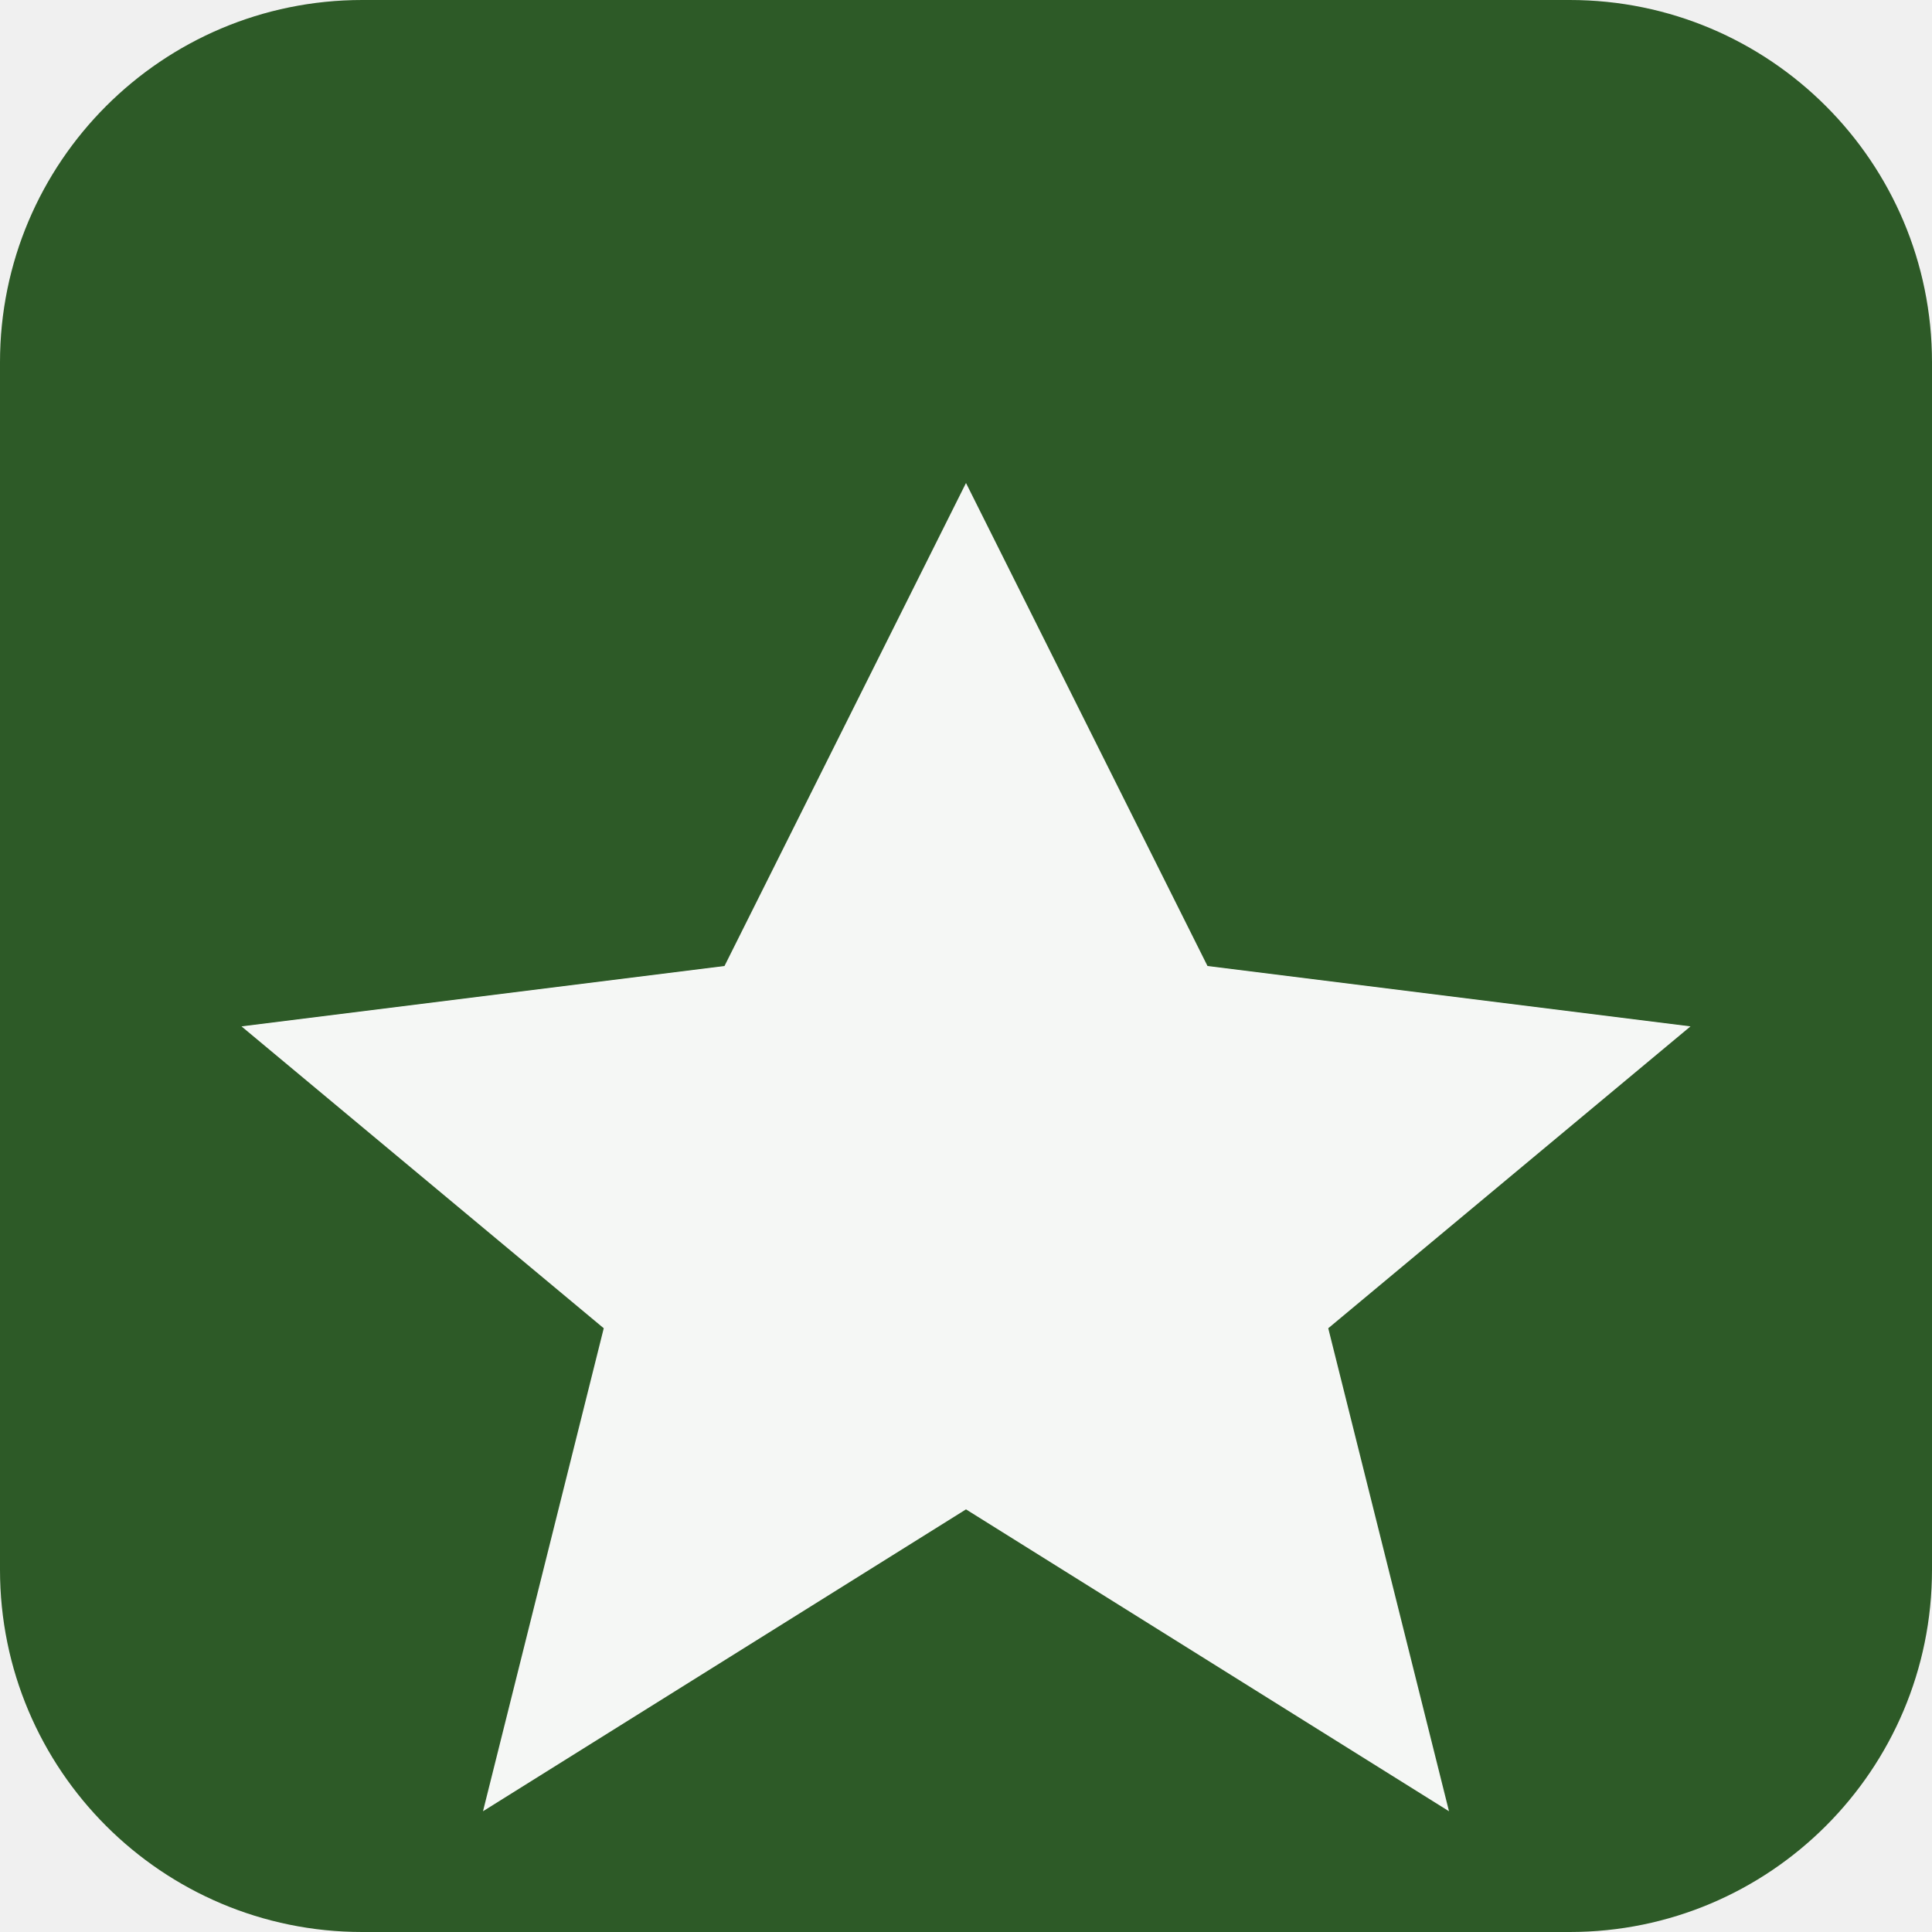
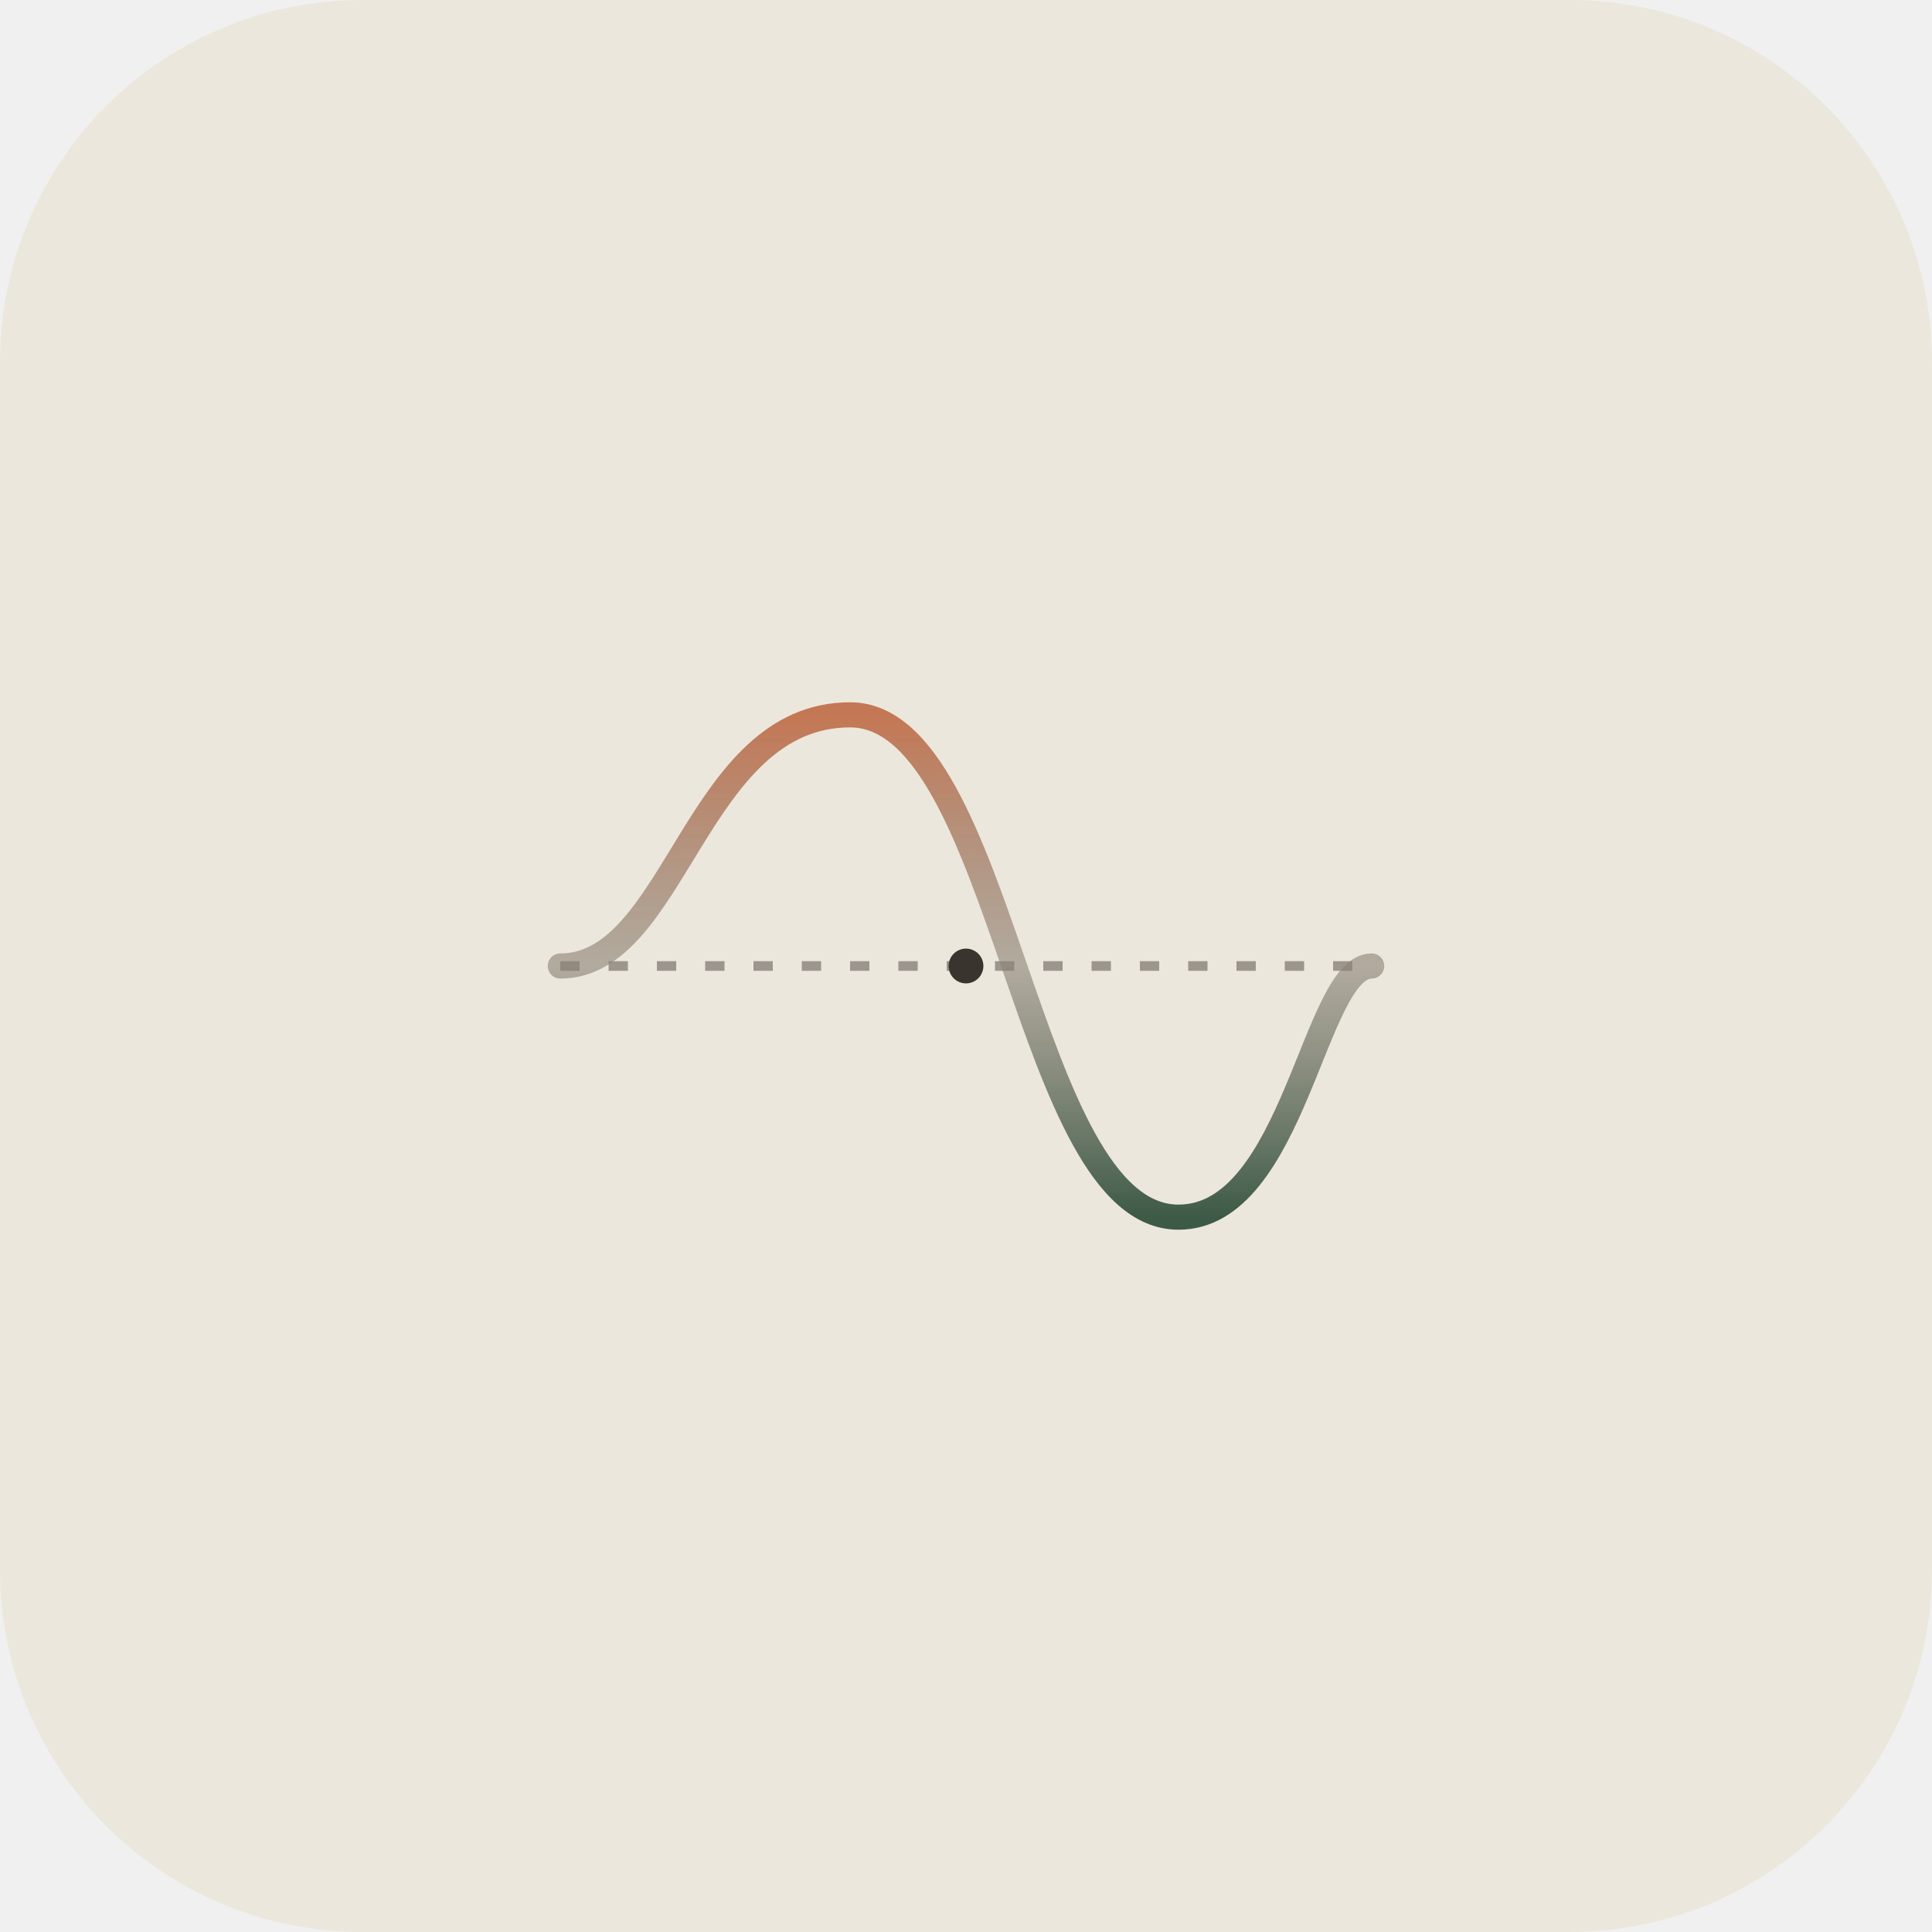
<svg xmlns="http://www.w3.org/2000/svg" viewBox="0 0 32 32">
-   <rect width="32" height="32" rx="6" fill="#2D5A27" />
-   <path d="M16 8l4 8 8 1-6 5 2 8-8-5-8 5 2-8-6-5 8-1z" fill="#fff" opacity=".95" />
+   <rect width="32" height="32" rx="6" fill="#ECE7DC" />
+   <g transform="translate(6.4,6.4) scale(0.16)">
+     <defs>
+       <linearGradient id="wg" x1="0" y1="0" x2="0" y2="1">
+         <stop offset="0%" stop-color="#C47754" />
+         <stop offset="50%" stop-color="#8A8275" stop-opacity="0.6" />
+         <stop offset="100%" stop-color="#3D5A47" />
+       </linearGradient>
+     </defs>
+     <line x1="18" y1="60" x2="102" y2="60" stroke="#3A342E" stroke-width="1" stroke-dasharray="2 3" opacity="0.45" />
+     <path d="M18,60 C30,60 32,34 48,34 C64,34 66,86 82,86 C94,86 96,60 102,60" fill="none" stroke="url(#wg)" stroke-width="2.6" stroke-linecap="round" stroke-linejoin="round" />
+     <circle cx="60" cy="60" r="1.8" fill="#3A342E" />
+   </g>
</svg>
